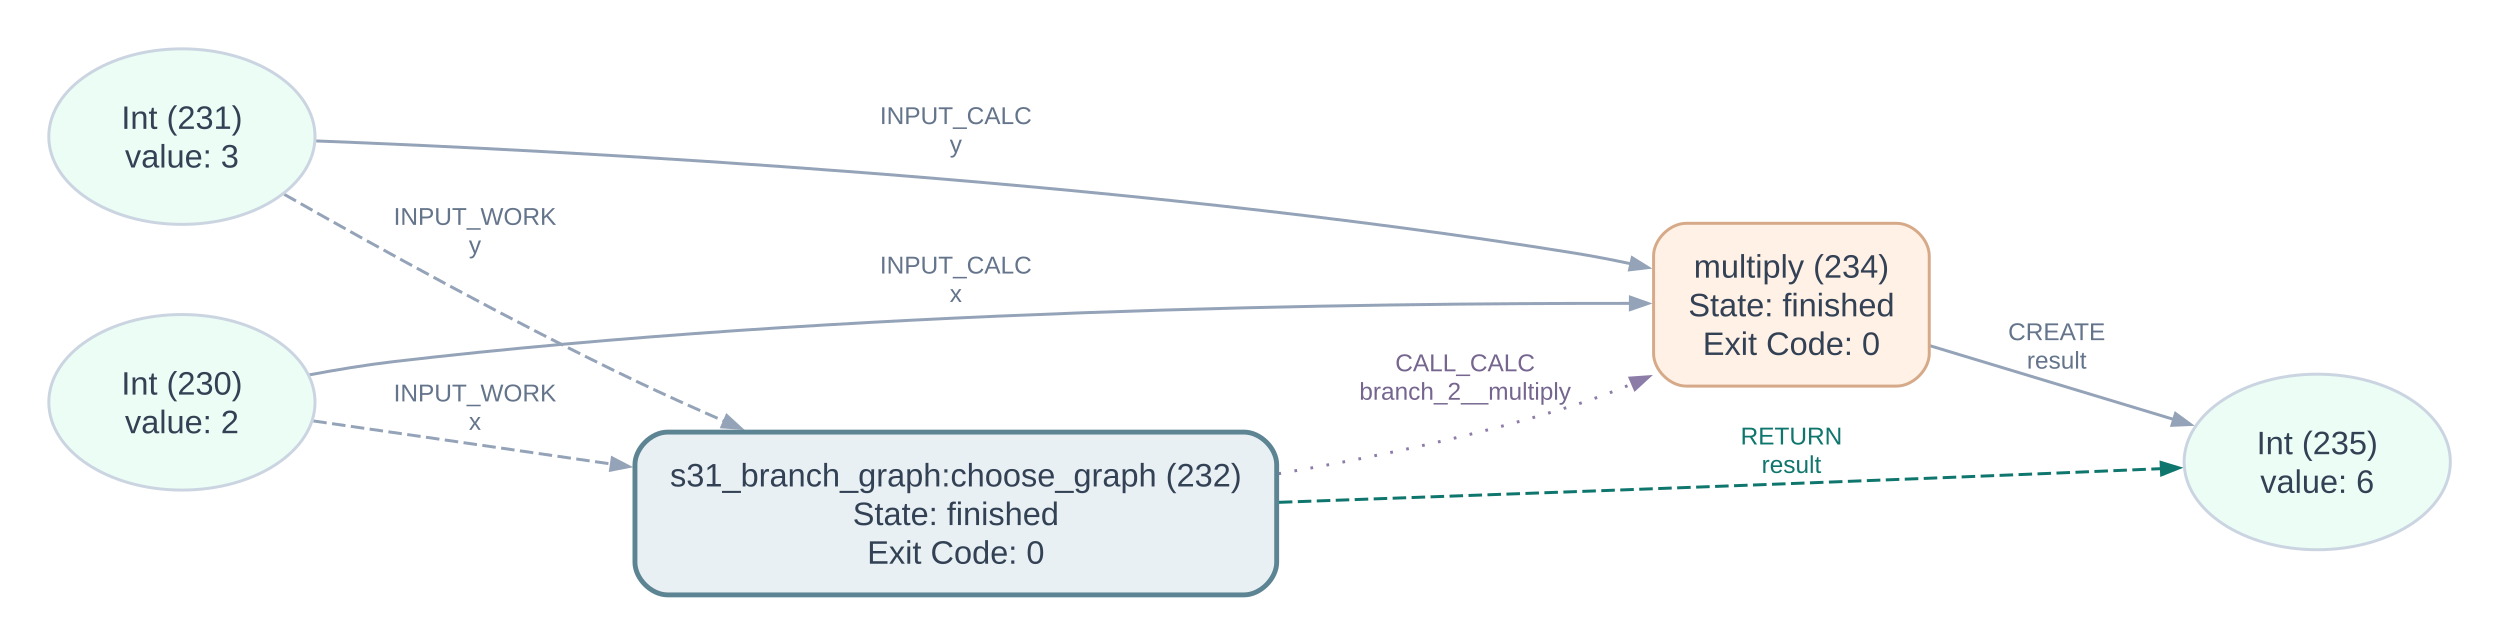
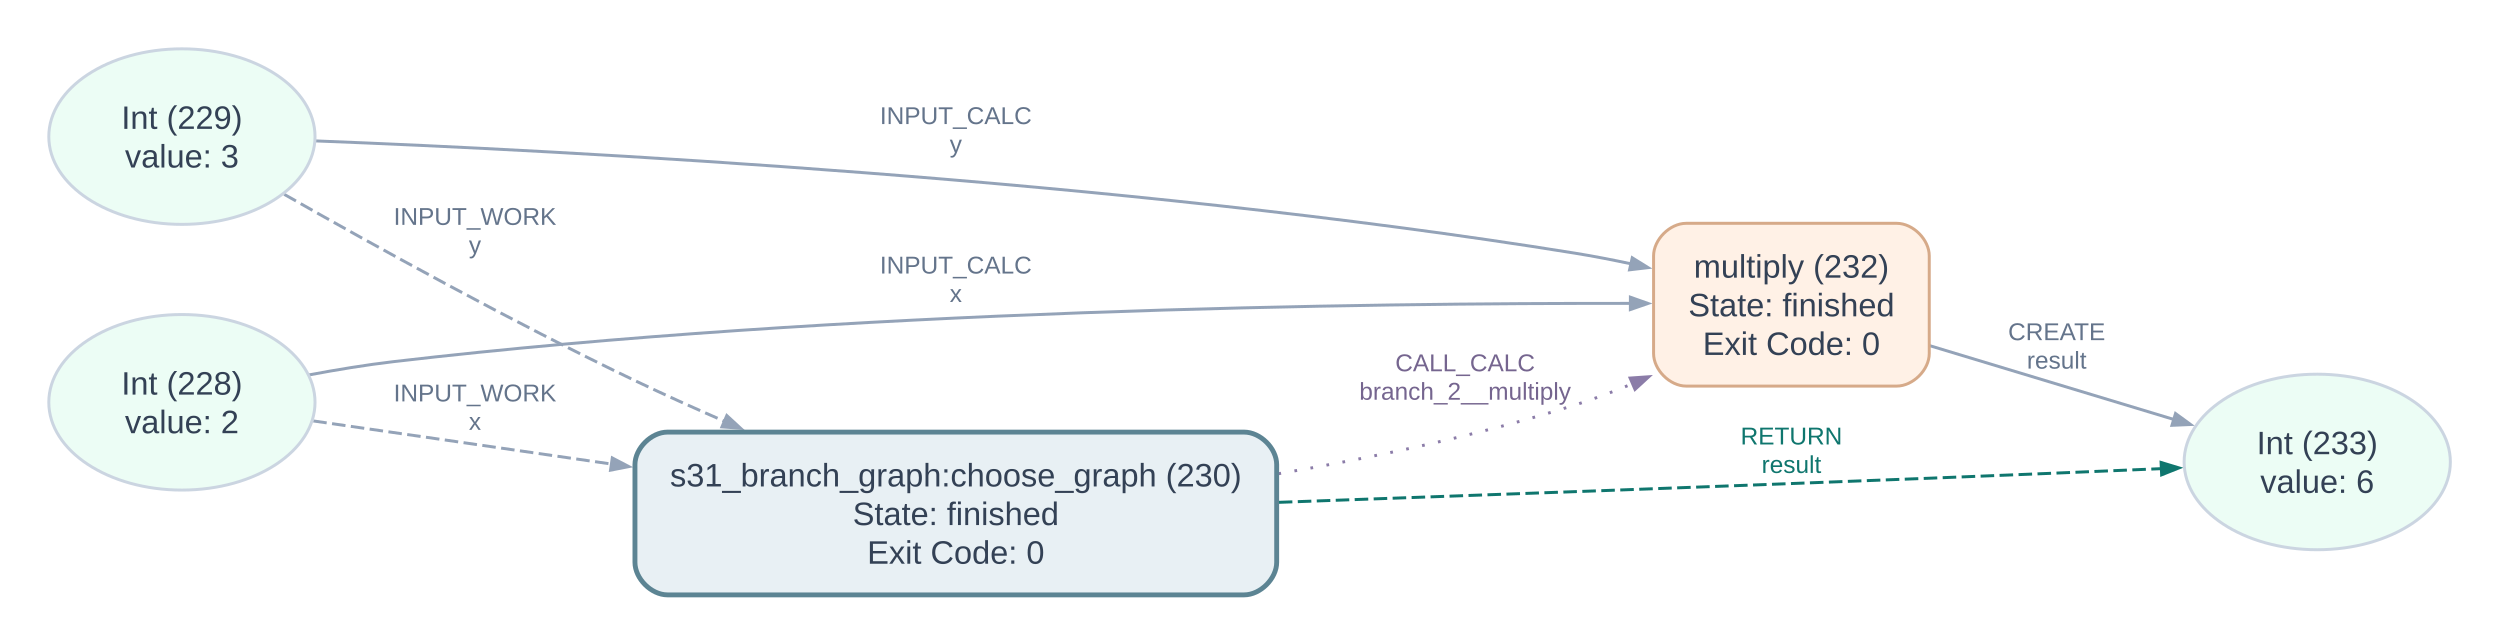
<svg xmlns="http://www.w3.org/2000/svg" width="922pt" height="237pt" viewBox="0.00 0.00 922.00 237.00">
  <g id="graph0" class="graph" transform="scale(1 1) rotate(0) translate(18 219.39)">
    <g id="edge1" class="edge">
      <path fill="none" stroke="#8b7ca8" stroke-width="1.1" stroke-dasharray="1,5" d="M453.47,-44.68C489.09,-50.73 527.98,-58.98 562.84,-70.02 569.98,-72.27 577.3,-75.04 584.48,-78.04" />
      <polygon fill="#8b7ca8" stroke="#8b7ca8" stroke-width="1.1" points="583.19,-79.96 590.06,-80.44 584.99,-75.78 583.19,-79.96" />
      <text xml:space="preserve" text-anchor="middle" x="522.34" y="-82.47" font-family="Arial" font-size="9.00" fill="#75658f">CALL_CALC</text>
      <text xml:space="preserve" text-anchor="middle" x="522.34" y="-71.97" font-family="Arial" font-size="9.00" fill="#75658f">branch_2__multiply</text>
    </g>
-     <g id="edge2" class="edge">
+     <g id="edge6" class="edge">
      <path fill="none" stroke="#0f766e" stroke-width="1.1" stroke-dasharray="5,2" d="M453.63,-34.13C523.42,-36.6 613.5,-39.87 693.51,-43.02 721.8,-44.13 753.24,-45.44 779.35,-46.56" />
      <polygon fill="#0f766e" stroke="#0f766e" stroke-width="1.1" points="779.01,-48.83 785.6,-46.83 779.21,-44.28 779.01,-48.83" />
      <text xml:space="preserve" text-anchor="middle" x="642.68" y="-55.47" font-family="Arial" font-size="9.00" fill="#0f766e">RETURN</text>
      <text xml:space="preserve" text-anchor="middle" x="642.68" y="-44.97" font-family="Arial" font-size="9.00" fill="#0f766e">result</text>
    </g>
-     <g id="edge4" class="edge">
+     <g id="edge2" class="edge">
      <path fill="none" stroke="#94a3b8" stroke-width="1.1" stroke-dasharray="5,2" d="M97.53,-64.15C127.81,-59.77 168.61,-53.87 207.76,-48.21" />
      <polygon fill="#94a3b8" stroke="#94a3b8" stroke-width="1.1" points="207.81,-50.5 213.92,-47.31 207.16,-45.99 207.81,-50.5" />
      <text xml:space="preserve" text-anchor="middle" x="157.17" y="-71.35" font-family="Arial" font-size="9.00" fill="#64748b">INPUT_WORK</text>
      <text xml:space="preserve" text-anchor="middle" x="157.17" y="-60.85" font-family="Arial" font-size="9.00" fill="#64748b">x</text>
    </g>
    <g id="edge3" class="edge">
      <path fill="none" stroke="#94a3b8" stroke-width="1.1" d="M95.97,-81.12C106.2,-83.05 117.02,-84.83 127.17,-86.02 291.75,-105.27 487.72,-107.65 583.35,-107.5" />
      <polygon fill="#94a3b8" stroke="#94a3b8" stroke-width="1.1" points="583.29,-109.78 589.79,-107.48 583.28,-105.23 583.29,-109.78" />
      <text xml:space="preserve" text-anchor="middle" x="334.51" y="-118.51" font-family="Arial" font-size="9.00" fill="#64748b">INPUT_CALC</text>
      <text xml:space="preserve" text-anchor="middle" x="334.51" y="-108.01" font-family="Arial" font-size="9.00" fill="#64748b">x</text>
    </g>
-     <g id="edge6" class="edge">
+     <g id="edge7" class="edge">
      <path fill="none" stroke="#94a3b8" stroke-width="1.1" stroke-dasharray="5,2" d="M86.8,-147.73C120.09,-128.77 170.76,-100.73 216.17,-79.02 226.79,-73.94 238.08,-68.85 249.29,-63.97" />
      <polygon fill="#94a3b8" stroke="#94a3b8" stroke-width="1.1" points="250.05,-66.13 255.12,-61.46 248.25,-61.95 250.05,-66.13" />
      <text xml:space="preserve" text-anchor="middle" x="157.17" y="-136.45" font-family="Arial" font-size="9.00" fill="#64748b">INPUT_WORK</text>
      <text xml:space="preserve" text-anchor="middle" x="157.17" y="-125.95" font-family="Arial" font-size="9.00" fill="#64748b">y</text>
    </g>
    <g id="edge5" class="edge">
      <path fill="none" stroke="#94a3b8" stroke-width="1.1" d="M98.46,-167.42C189.76,-163.87 393.52,-153.35 562.84,-126.02 569.68,-124.91 576.81,-123.53 583.85,-122.02" />
      <polygon fill="#94a3b8" stroke="#94a3b8" stroke-width="1.1" points="583.97,-124.32 589.82,-120.69 582.98,-119.88 583.97,-124.32" />
      <text xml:space="preserve" text-anchor="middle" x="334.51" y="-173.63" font-family="Arial" font-size="9.00" fill="#64748b">INPUT_CALC</text>
      <text xml:space="preserve" text-anchor="middle" x="334.51" y="-163.13" font-family="Arial" font-size="9.00" fill="#64748b">y</text>
    </g>
-     <g id="edge7" class="edge">
+     <g id="edge4" class="edge">
      <path fill="none" stroke="#94a3b8" stroke-width="1.1" d="M693.6,-91.93C721.32,-83.55 755.75,-73.15 783.76,-64.68" />
      <polygon fill="#94a3b8" stroke="#94a3b8" stroke-width="1.1" points="784.33,-66.89 789.89,-62.83 783.01,-62.53 784.33,-66.89" />
      <text xml:space="preserve" text-anchor="middle" x="740.51" y="-93.94" font-family="Arial" font-size="9.00" fill="#64748b">CREATE</text>
      <text xml:space="preserve" text-anchor="middle" x="740.51" y="-83.44" font-family="Arial" font-size="9.00" fill="#64748b">result</text>
    </g>
    <g id="node1" class="node">
      <path fill="#e8f0f4" stroke="#5c8493" stroke-width="1.8" d="M440.84,-60.03C440.84,-60.03 228.17,-60.03 228.17,-60.03 222.17,-60.03 216.17,-54.03 216.17,-48.03 216.17,-48.03 216.17,-12 216.17,-12 216.17,-6 222.17,0 228.17,0 228.17,0 440.84,0 440.84,0 446.84,0 452.84,-6 452.84,-12 452.84,-12 452.84,-48.03 452.84,-48.03 452.84,-54.03 446.84,-60.03 440.84,-60.03" />
-       <text xml:space="preserve" text-anchor="middle" x="334.51" y="-39.99" font-family="Arial" font-size="12.00" fill="#334155">s31_branch_graph:choose_graph (232)</text>
+       <text xml:space="preserve" text-anchor="middle" x="334.51" y="-39.99" font-family="Arial" font-size="12.00" fill="#334155">s31_branch_graph:choose_graph (230)</text>
      <text xml:space="preserve" text-anchor="middle" x="334.51" y="-25.74" font-family="Arial" font-size="12.00" fill="#334155">State: finished</text>
      <text xml:space="preserve" text-anchor="middle" x="334.51" y="-11.49" font-family="Arial" font-size="12.00" fill="#334155">Exit Code: 0</text>
    </g>
    <g id="node2" class="node">
      <ellipse fill="#ecfdf5" stroke="#cbd5e1" stroke-width="1.1" cx="49.09" cy="-71.02" rx="49.09" ry="32.37" />
-       <text xml:space="preserve" text-anchor="middle" x="49.09" y="-73.86" font-family="Arial" font-size="12.00" fill="#334155">Int (230)</text>
+       <text xml:space="preserve" text-anchor="middle" x="49.09" y="-73.86" font-family="Arial" font-size="12.00" fill="#334155">Int (228)</text>
      <text xml:space="preserve" text-anchor="middle" x="49.09" y="-59.62" font-family="Arial" font-size="12.00" fill="#334155">value: 2</text>
    </g>
    <g id="node3" class="node">
      <ellipse fill="#ecfdf5" stroke="#cbd5e1" stroke-width="1.1" cx="49.09" cy="-169.01" rx="49.09" ry="32.37" />
-       <text xml:space="preserve" text-anchor="middle" x="49.09" y="-171.86" font-family="Arial" font-size="12.00" fill="#334155">Int (231)</text>
+       <text xml:space="preserve" text-anchor="middle" x="49.09" y="-171.86" font-family="Arial" font-size="12.00" fill="#334155">Int (229)</text>
      <text xml:space="preserve" text-anchor="middle" x="49.09" y="-157.61" font-family="Arial" font-size="12.00" fill="#334155">value: 3</text>
    </g>
    <g id="node4" class="node">
      <path fill="#fff1e6" stroke="#d6aa89" stroke-width="1.1" d="M681.51,-137.03C681.51,-137.03 603.84,-137.03 603.84,-137.03 597.84,-137.03 591.84,-131.03 591.84,-125.03 591.84,-125.03 591.84,-89 591.84,-89 591.84,-83 597.84,-77 603.84,-77 603.84,-77 681.51,-77 681.51,-77 687.51,-77 693.51,-83 693.51,-89 693.51,-89 693.51,-125.03 693.51,-125.03 693.51,-131.03 687.51,-137.03 681.51,-137.03" />
-       <text xml:space="preserve" text-anchor="middle" x="642.68" y="-116.99" font-family="Arial" font-size="12.00" fill="#334155">multiply (234)</text>
+       <text xml:space="preserve" text-anchor="middle" x="642.68" y="-116.99" font-family="Arial" font-size="12.00" fill="#334155">multiply (232)</text>
      <text xml:space="preserve" text-anchor="middle" x="642.68" y="-102.74" font-family="Arial" font-size="12.00" fill="#334155">State: finished</text>
      <text xml:space="preserve" text-anchor="middle" x="642.68" y="-88.49" font-family="Arial" font-size="12.00" fill="#334155">Exit Code: 0</text>
    </g>
    <g id="node5" class="node">
      <ellipse fill="#ecfdf5" stroke="#cbd5e1" stroke-width="1.1" cx="836.6" cy="-49.02" rx="49.09" ry="32.37" />
-       <text xml:space="preserve" text-anchor="middle" x="836.6" y="-51.87" font-family="Arial" font-size="12.00" fill="#334155">Int (235)</text>
+       <text xml:space="preserve" text-anchor="middle" x="836.6" y="-51.87" font-family="Arial" font-size="12.00" fill="#334155">Int (233)</text>
      <text xml:space="preserve" text-anchor="middle" x="836.6" y="-37.62" font-family="Arial" font-size="12.00" fill="#334155">value: 6</text>
    </g>
  </g>
</svg>
